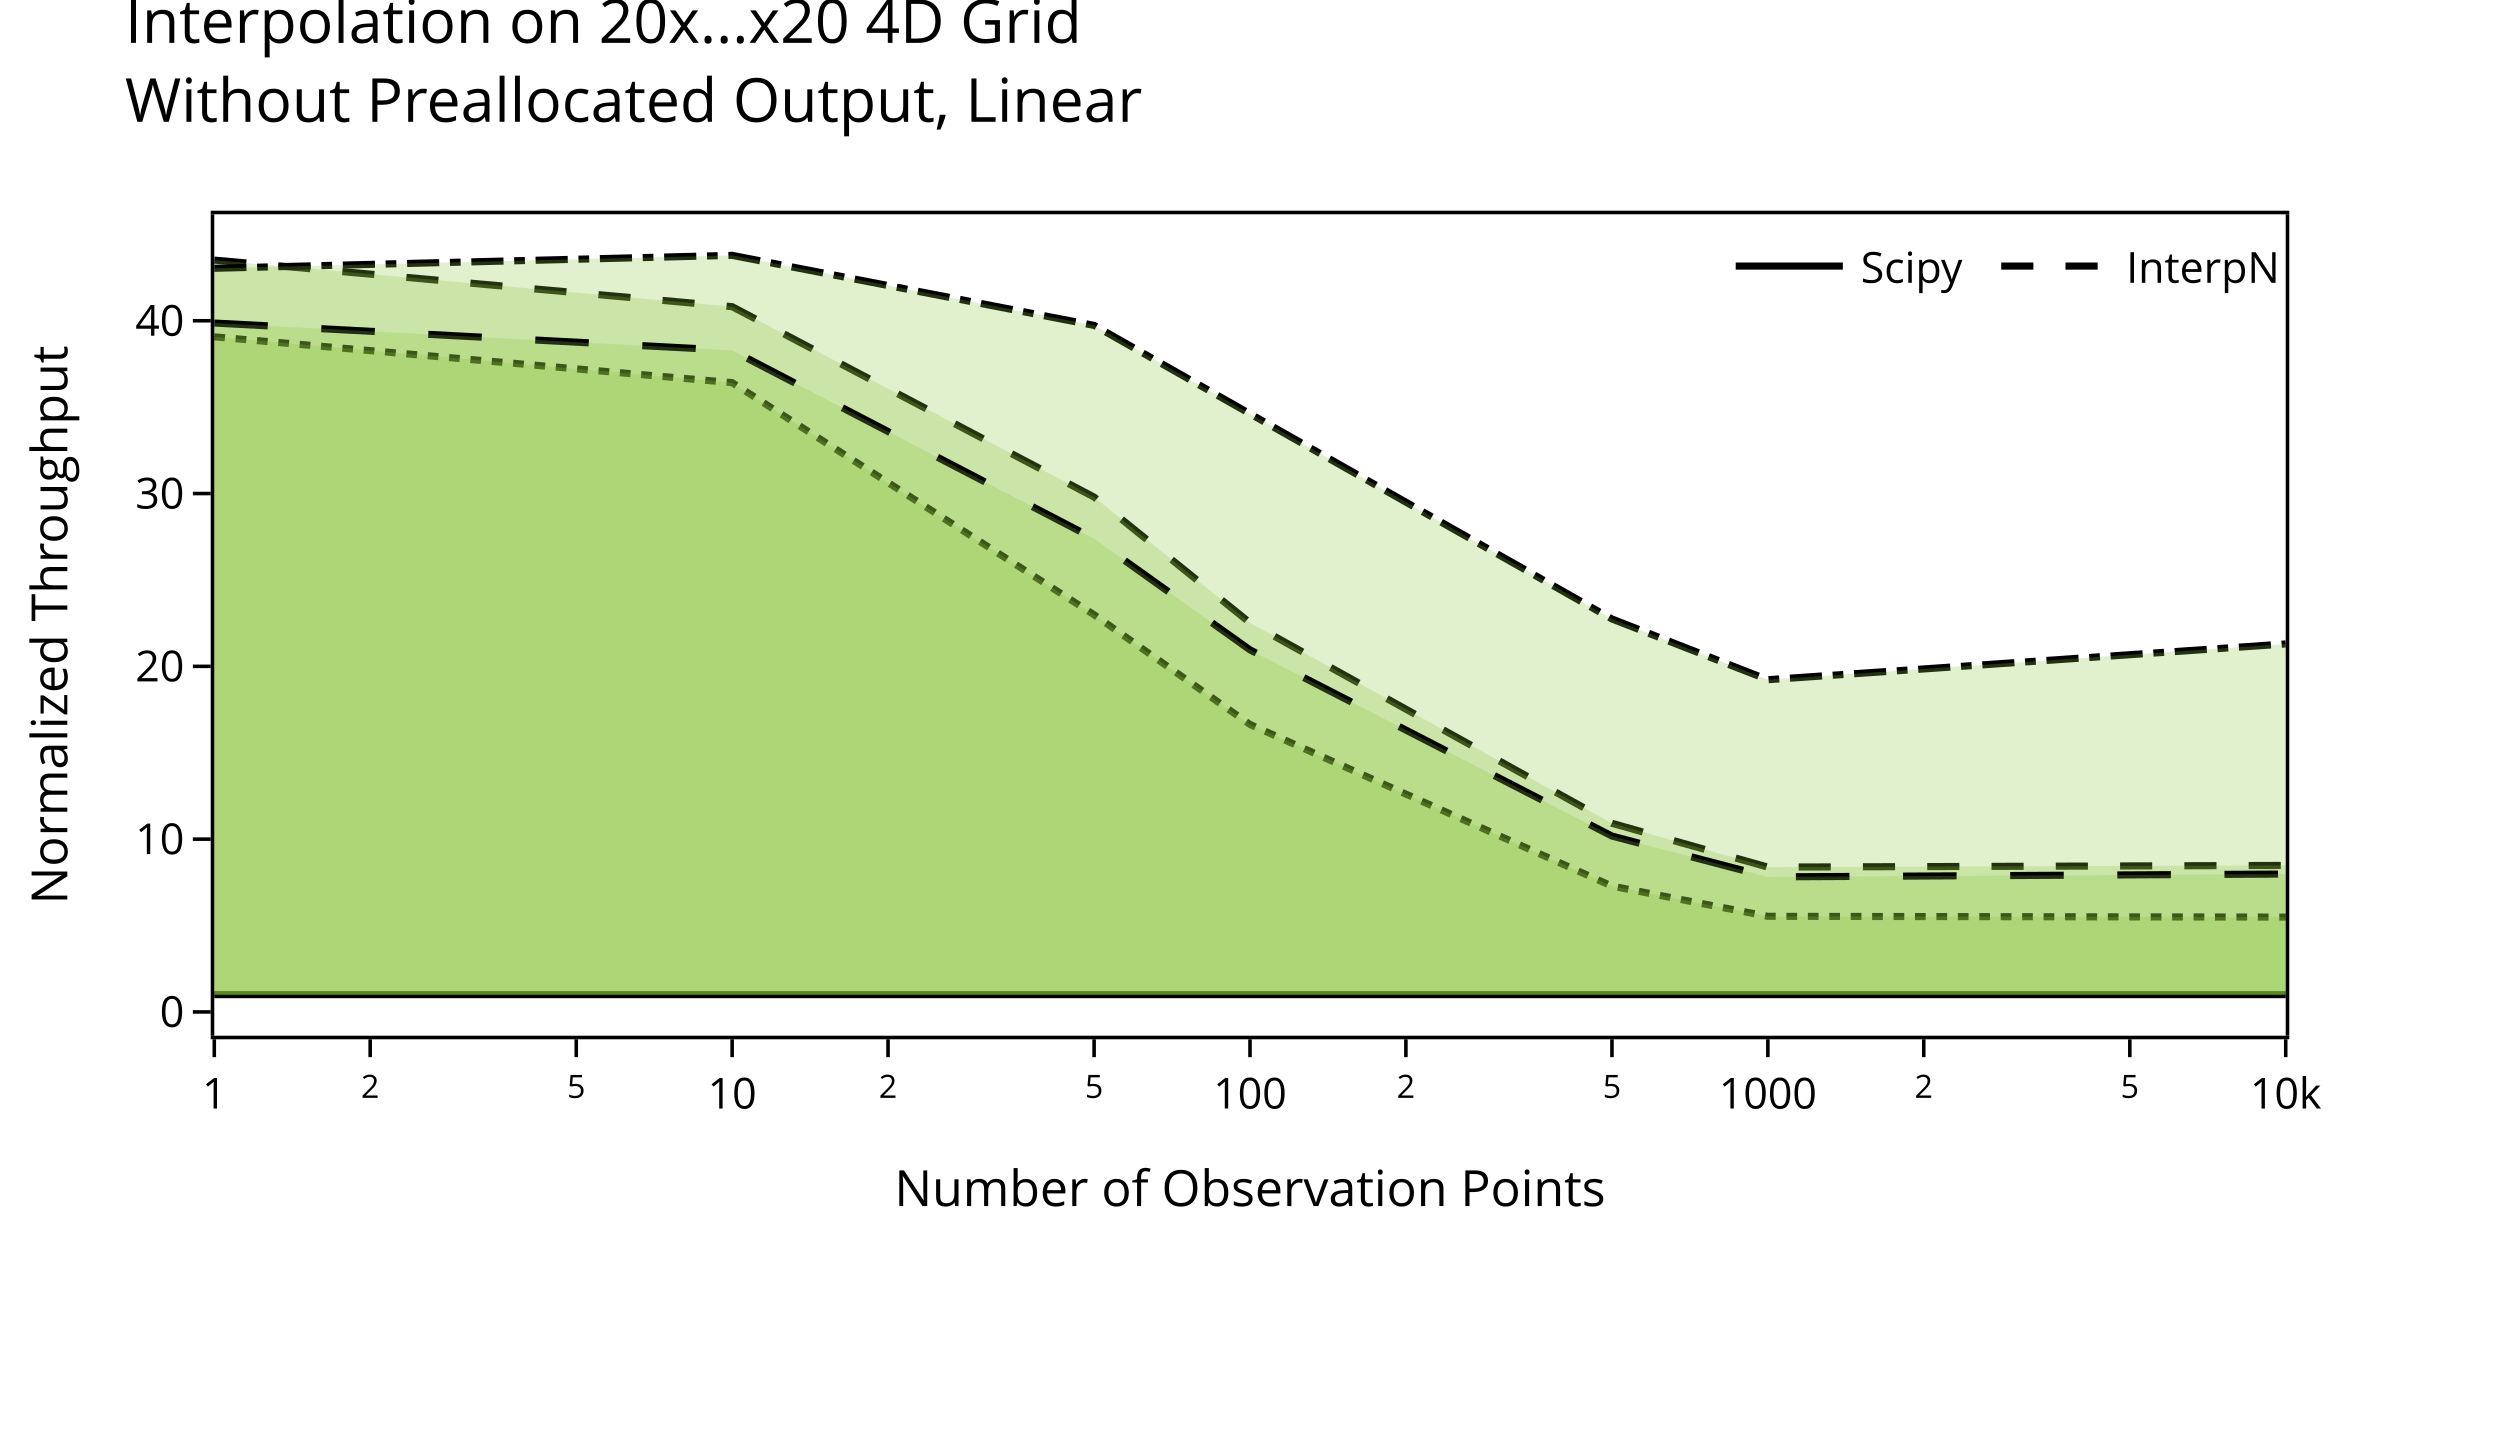
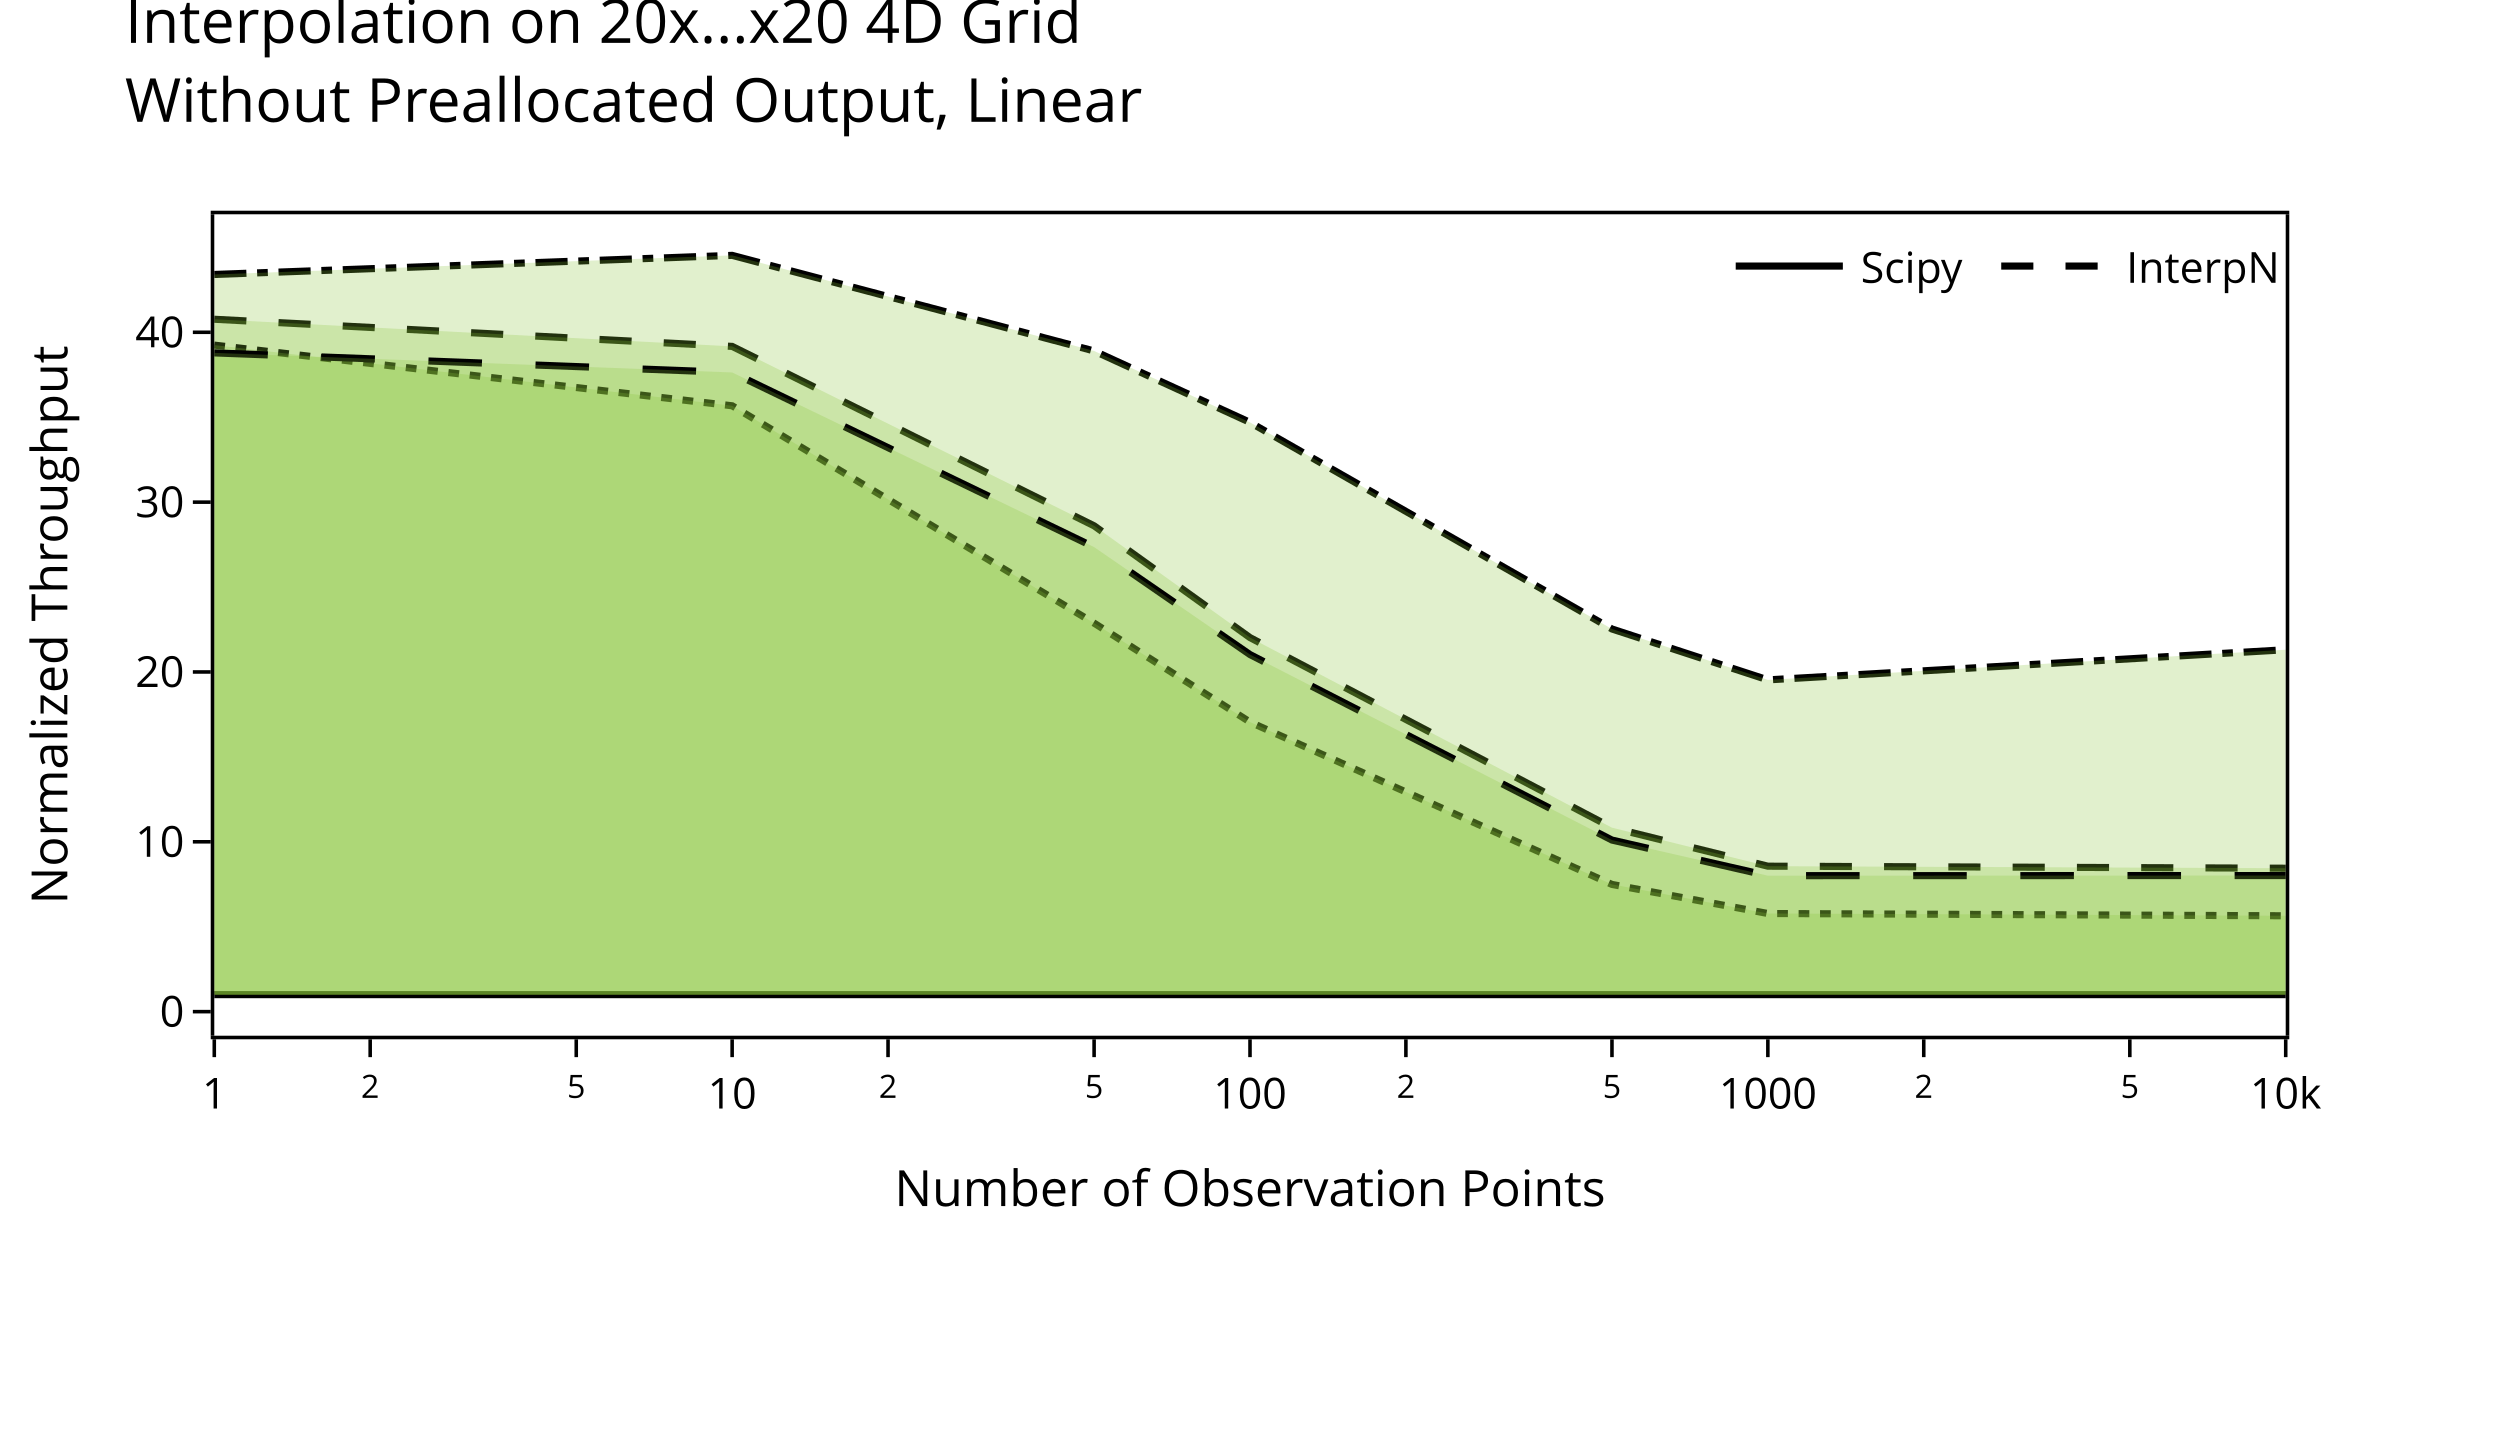
<svg xmlns="http://www.w3.org/2000/svg" class="main-svg" width="700" height="400" style="" viewBox="0 0 700 400">
  <rect x="0" y="0" width="700" height="400" style="fill: rgb(0, 0, 0); fill-opacity: 0;" />
-   <defs id="defs-442d50">
+   <defs id="defs-c72ba1">
    <g class="clips">
-       <clipPath id="clip442d50xyplot" class="plotclip">
+       <clipPath id="clipc72ba1xyplot" class="plotclip">
        <rect width="580" height="230" />
      </clipPath>
-       <clipPath class="axesclip" id="clip442d50x">
+       <clipPath class="axesclip" id="clipc72ba1x">
        <rect x="60" y="0" width="580" height="400" />
      </clipPath>
-       <clipPath class="axesclip" id="clip442d50y">
+       <clipPath class="axesclip" id="clipc72ba1y">
        <rect x="0" y="60" width="700" height="230" />
      </clipPath>
-       <clipPath class="axesclip" id="clip442d50xy">
+       <clipPath class="axesclip" id="clipc72ba1xy">
        <rect x="60" y="60" width="580" height="230" />
      </clipPath>
    </g>
    <g class="gradients" />
    <g class="patterns" />
  </defs>
  <g class="bglayer">
    <rect class="bg" x="60" y="60" width="580" height="230" style="fill: rgb(0, 0, 0); fill-opacity: 0; stroke-width: 0;" />
  </g>
  <g class="layer-below">
    <g class="imagelayer" />
    <g class="shapelayer" />
  </g>
  <g class="cartesianlayer">
    <g class="subplot xy">
      <g class="layer-subplot">
        <g class="shapelayer" />
        <g class="imagelayer" />
      </g>
      <g class="minor-gridlayer">
        <g class="x" />
        <g class="y" />
      </g>
      <g class="gridlayer">
        <g class="x" />
        <g class="y" />
      </g>
      <g class="zerolinelayer" />
      <g class="layer-between">
        <g class="shapelayer" />
        <g class="imagelayer" />
      </g>
      <path class="xlines-below" />
      <path class="ylines-below" />
      <g class="overlines-below" />
      <g class="xaxislayer-below" />
      <g class="yaxislayer-below" />
      <g class="overaxes-below" />
      <g class="overplot">
-         <g class="xy" transform="translate(60,60)" clip-path="url(#clip442d50xyplot)">
+         <g class="xy" transform="translate(60,60)" clip-path="url(#clipc72ba1xyplot)">
          <g class="scatterlayer mlayer">
-             <g class="trace scatter trace634b5a" style="stroke-miterlimit: 2; opacity: 1;">
+             <g class="trace scatter trace11b482" style="stroke-miterlimit: 2; opacity: 1;">
              <g class="fills" />
              <g class="errorbars" />
              <g class="lines">
                <path class="js-line" d="M0,218.5L580,218.5" style="vector-effect: none; fill: none; stroke: rgb(0, 0, 0); stroke-opacity: 1; stroke-width: 2px; opacity: 1;" />
              </g>
              <g class="points" />
              <g class="text" />
            </g>
-             <g class="trace scatter tracee83e26" style="stroke-miterlimit: 2; opacity: 1;">
-               <g class="fills" />
-               <g class="errorbars" />
-               <g class="lines">
-                 <path class="js-line" d="M0,12.83L145,25.87L246.35,79.19L290,114.39L391.35,170.53L435,182.79L580,182.32" style="vector-effect: none; fill: none; stroke: rgb(0, 0, 0); stroke-opacity: 1; stroke-dasharray: 9px, 9px; stroke-width: 2px; opacity: 1;" />
-               </g>
-               <g class="points" />
-               <g class="text" />
-             </g>
-             <g class="trace scatter trace6f3f7a" style="stroke-miterlimit: 2; opacity: 1;">
+             <g class="trace scatter tracec8a41d" style="stroke-miterlimit: 2; opacity: 1;">
+               <g class="fills" />
+               <g class="errorbars" />
+               <g class="lines">
+                 <path class="js-line" d="M0,29.39L145,36.99L246.35,87.23L290,118.53L391.35,171.75L435,182.53L580,183.1" style="vector-effect: none; fill: none; stroke: rgb(0, 0, 0); stroke-opacity: 1; stroke-dasharray: 9px, 9px; stroke-width: 2px; opacity: 1;" />
+               </g>
+               <g class="points" />
+               <g class="text" />
+             </g>
+             <g class="trace scatter trace226386" style="stroke-miterlimit: 2; opacity: 1;">
              <g class="fills">
                <g>
-                   <path class="js-fill" d="M0,12.83L145,25.87L246.35,79.19L290,114.39L391.35,170.53L435,182.79L580,182.32L580,218.5L435,218.5L0,218.5Z" style="fill: rgb(139, 196, 59); fill-opacity: 0.25; stroke-width: 0;" />
+                   <path class="js-fill" d="M0,29.39L145,36.99L246.35,87.23L290,118.53L391.35,171.75L435,182.53L580,183.1L580,218.5L435,218.5L0,218.5Z" style="fill: rgb(139, 196, 59); fill-opacity: 0.25; stroke-width: 0;" />
                </g>
              </g>
              <g class="errorbars" />
              <g class="lines">
-                 <path class="js-line" d="M0,12.83L145,25.87L246.35,79.19L290,114.39L391.35,170.53L435,182.79L580,182.32L580,218.5L435,218.5L0,218.5" style="vector-effect: none; fill: none; stroke: rgb(0, 204, 150); stroke-opacity: 1; stroke-width: 0px; opacity: 1;" />
-               </g>
-               <g class="points" />
-               <g class="text" />
-             </g>
-             <g class="trace scatter trace95caed" style="stroke-miterlimit: 2; opacity: 1;">
-               <g class="fills" />
-               <g class="errorbars" />
-               <g class="lines">
-                 <path class="js-line" d="M0,34.31L145,47.14L246.35,112.14L290,142.85L391.35,188.12L435,196.57L580,196.79" style="vector-effect: none; fill: none; stroke: rgb(0, 0, 0); stroke-opacity: 1; stroke-dasharray: 3px, 3px; stroke-width: 2px; opacity: 1;" />
-               </g>
-               <g class="points" />
-               <g class="text" />
-             </g>
-             <g class="trace scatter tracef957f0" style="stroke-miterlimit: 2; opacity: 1;">
+                 <path class="js-line" d="M0,29.39L145,36.99L246.35,87.23L290,118.53L391.35,171.75L435,182.53L580,183.1L580,218.5L435,218.5L0,218.5" style="vector-effect: none; fill: none; stroke: rgb(0, 204, 150); stroke-opacity: 1; stroke-width: 0px; opacity: 1;" />
+               </g>
+               <g class="points" />
+               <g class="text" />
+             </g>
+             <g class="trace scatter trace4badf0" style="stroke-miterlimit: 2; opacity: 1;">
+               <g class="fills" />
+               <g class="errorbars" />
+               <g class="lines">
+                 <path class="js-line" d="M0,36.63L145,53.62L246.35,114.48L290,142.18L391.35,187.64L435,195.78L580,196.42" style="vector-effect: none; fill: none; stroke: rgb(0, 0, 0); stroke-opacity: 1; stroke-dasharray: 3px, 3px; stroke-width: 2px; opacity: 1;" />
+               </g>
+               <g class="points" />
+               <g class="text" />
+             </g>
+             <g class="trace scatter trace23647c" style="stroke-miterlimit: 2; opacity: 1;">
              <g class="fills">
                <g>
-                   <path class="js-fill" d="M0,34.31L145,47.14L246.35,112.14L290,142.85L391.35,188.12L435,196.57L580,196.79L580,218.5L435,218.5L0,218.5Z" style="fill: rgb(139, 196, 59); fill-opacity: 0.25; stroke-width: 0;" />
+                   <path class="js-fill" d="M0,36.63L145,53.62L246.35,114.48L290,142.18L391.35,187.64L435,195.78L580,196.42L580,218.5L435,218.5L0,218.5Z" style="fill: rgb(139, 196, 59); fill-opacity: 0.25; stroke-width: 0;" />
                </g>
              </g>
              <g class="errorbars" />
              <g class="lines">
-                 <path class="js-line" d="M0,34.31L145,47.14L246.35,112.14L290,142.85L391.35,188.12L435,196.57L580,196.79L580,218.5L435,218.5L0,218.5" style="vector-effect: none; fill: none; stroke: rgb(255, 161, 90); stroke-opacity: 1; stroke-width: 0px; opacity: 1;" />
-               </g>
-               <g class="points" />
-               <g class="text" />
-             </g>
-             <g class="trace scatter trace0ebb29" style="stroke-miterlimit: 2; opacity: 1;">
-               <g class="fills" />
-               <g class="errorbars" />
-               <g class="lines">
-                 <path class="js-line" d="M0,15.12L145,11.5L246.35,31.11L391.35,113.32L435,130.32L580,120.3" style="vector-effect: none; fill: none; stroke: rgb(0, 0, 0); stroke-opacity: 1; stroke-dasharray: 9px, 3px, 3px, 3px; stroke-width: 2px; opacity: 1;" />
-               </g>
-               <g class="points" />
-               <g class="text" />
-             </g>
-             <g class="trace scatter traceb94f04" style="stroke-miterlimit: 2; opacity: 1;">
+                 <path class="js-line" d="M0,36.63L145,53.62L246.35,114.48L290,142.18L391.35,187.64L435,195.78L580,196.42L580,218.5L435,218.5L0,218.5" style="vector-effect: none; fill: none; stroke: rgb(255, 161, 90); stroke-opacity: 1; stroke-width: 0px; opacity: 1;" />
+               </g>
+               <g class="points" />
+               <g class="text" />
+             </g>
+             <g class="trace scatter trace3d3f26" style="stroke-miterlimit: 2; opacity: 1;">
+               <g class="fills" />
+               <g class="errorbars" />
+               <g class="lines">
+                 <path class="js-line" d="M0,16.85L145,11.5L246.35,38.27L290,58.27L391.35,116.12L435,130.37L580,121.92" style="vector-effect: none; fill: none; stroke: rgb(0, 0, 0); stroke-opacity: 1; stroke-dasharray: 9px, 3px, 3px, 3px; stroke-width: 2px; opacity: 1;" />
+               </g>
+               <g class="points" />
+               <g class="text" />
+             </g>
+             <g class="trace scatter trace1b7dbb" style="stroke-miterlimit: 2; opacity: 1;">
              <g class="fills">
                <g>
-                   <path class="js-fill" d="M0,15.12L145,11.5L246.35,31.11L391.35,113.32L435,130.32L580,120.3L580,218.5L0,218.5Z" style="fill: rgb(139, 196, 59); fill-opacity: 0.25; stroke-width: 0;" />
+                   <path class="js-fill" d="M0,16.85L145,11.5L246.35,38.27L290,58.27L391.35,116.12L435,130.37L580,121.92L580,218.5L435,218.5L0,218.5Z" style="fill: rgb(139, 196, 59); fill-opacity: 0.25; stroke-width: 0;" />
                </g>
              </g>
              <g class="errorbars" />
              <g class="lines">
-                 <path class="js-line" d="M0,15.12L145,11.5L246.35,31.11L391.35,113.32L435,130.32L580,120.3L580,218.5L0,218.5" style="vector-effect: none; fill: none; stroke: rgb(255, 102, 146); stroke-opacity: 1; stroke-width: 0px; opacity: 1;" />
-               </g>
-               <g class="points" />
-               <g class="text" />
-             </g>
-             <g class="trace scatter trace7b056f" style="stroke-miterlimit: 2; opacity: 1;">
-               <g class="fills" />
-               <g class="errorbars" />
-               <g class="lines">
-                 <path class="js-line" d="M0,30.45L145,38.12L246.35,90.84L290,121.97L391.35,174.1L435,185.53L580,184.73" style="vector-effect: none; fill: none; stroke: rgb(0, 0, 0); stroke-opacity: 1; stroke-dasharray: 15px, 15px; stroke-width: 2px; opacity: 1;" />
-               </g>
-               <g class="points" />
-               <g class="text" />
-             </g>
-             <g class="trace scatter tracede197b" style="stroke-miterlimit: 2; opacity: 1;">
+                 <path class="js-line" d="M0,16.85L145,11.5L246.35,38.27L290,58.27L391.35,116.12L435,130.37L580,121.92L580,218.5L435,218.5L0,218.5" style="vector-effect: none; fill: none; stroke: rgb(255, 102, 146); stroke-opacity: 1; stroke-width: 0px; opacity: 1;" />
+               </g>
+               <g class="points" />
+               <g class="text" />
+             </g>
+             <g class="trace scatter traceffdf68" style="stroke-miterlimit: 2; opacity: 1;">
+               <g class="fills" />
+               <g class="errorbars" />
+               <g class="lines">
+                 <path class="js-line" d="M0,38.81L145,44.29L246.35,93.19L290,123.28L391.35,175.22L435,185.19L580,185.15" style="vector-effect: none; fill: none; stroke: rgb(0, 0, 0); stroke-opacity: 1; stroke-dasharray: 15px, 15px; stroke-width: 2px; opacity: 1;" />
+               </g>
+               <g class="points" />
+               <g class="text" />
+             </g>
+             <g class="trace scatter trace2535ce" style="stroke-miterlimit: 2; opacity: 1;">
              <g class="fills">
                <g>
-                   <path class="js-fill" d="M0,30.45L145,38.12L246.35,90.84L290,121.97L391.35,174.1L435,185.53L580,184.73L580,218.5L435,218.5L0,218.5Z" style="fill: rgb(139, 196, 59); fill-opacity: 0.25; stroke-width: 0;" />
+                   <path class="js-fill" d="M0,38.81L145,44.29L246.35,93.19L290,123.28L391.35,175.22L435,185.19L580,185.15L580,218.5L435,218.5L0,218.5Z" style="fill: rgb(139, 196, 59); fill-opacity: 0.25; stroke-width: 0;" />
                </g>
              </g>
              <g class="errorbars" />
              <g class="lines">
-                 <path class="js-line" d="M0,30.45L145,38.12L246.35,90.84L290,121.97L391.35,174.1L435,185.53L580,184.73L580,218.5L435,218.5L0,218.5" style="vector-effect: none; fill: none; stroke: rgb(255, 151, 255); stroke-opacity: 1; stroke-width: 0px; opacity: 1;" />
+                 <path class="js-line" d="M0,38.81L145,44.29L246.35,93.19L290,123.28L391.35,175.22L435,185.19L580,185.15L580,218.5L435,218.5L0,218.5" style="vector-effect: none; fill: none; stroke: rgb(255, 151, 255); stroke-opacity: 1; stroke-width: 0px; opacity: 1;" />
              </g>
              <g class="points" />
              <g class="text" />
            </g>
          </g>
        </g>
      </g>
      <path class="xlines-above crisp" d="M59,290.5H641M59,59.5H641" style="fill: none; stroke-width: 1px; stroke: rgb(0, 0, 0); stroke-opacity: 1;" />
      <path class="ylines-above crisp" d="M59.5,60V290M640.5,60V290" style="fill: none; stroke-width: 1px; stroke: rgb(0, 0, 0); stroke-opacity: 1;" />
      <g class="overlines-above" />
      <g class="xaxislayer-above">
        <path class="xtick ticks crisp" d="M0,291v5" transform="translate(60,0)" style="stroke: rgb(0, 0, 0); stroke-opacity: 1; stroke-width: 1px;" />
        <path class="xtick ticks crisp" d="M0,291v5" transform="translate(103.65,0)" style="stroke: rgb(0, 0, 0); stroke-opacity: 1; stroke-width: 1px;" />
        <path class="xtick ticks crisp" d="M0,291v5" transform="translate(161.35,0)" style="stroke: rgb(0, 0, 0); stroke-opacity: 1; stroke-width: 1px;" />
        <path class="xtick ticks crisp" d="M0,291v5" transform="translate(205,0)" style="stroke: rgb(0, 0, 0); stroke-opacity: 1; stroke-width: 1px;" />
        <path class="xtick ticks crisp" d="M0,291v5" transform="translate(248.65,0)" style="stroke: rgb(0, 0, 0); stroke-opacity: 1; stroke-width: 1px;" />
        <path class="xtick ticks crisp" d="M0,291v5" transform="translate(306.35,0)" style="stroke: rgb(0, 0, 0); stroke-opacity: 1; stroke-width: 1px;" />
        <path class="xtick ticks crisp" d="M0,291v5" transform="translate(350,0)" style="stroke: rgb(0, 0, 0); stroke-opacity: 1; stroke-width: 1px;" />
        <path class="xtick ticks crisp" d="M0,291v5" transform="translate(393.65,0)" style="stroke: rgb(0, 0, 0); stroke-opacity: 1; stroke-width: 1px;" />
        <path class="xtick ticks crisp" d="M0,291v5" transform="translate(451.35,0)" style="stroke: rgb(0, 0, 0); stroke-opacity: 1; stroke-width: 1px;" />
        <path class="xtick ticks crisp" d="M0,291v5" transform="translate(495,0)" style="stroke: rgb(0, 0, 0); stroke-opacity: 1; stroke-width: 1px;" />
        <path class="xtick ticks crisp" d="M0,291v5" transform="translate(538.65,0)" style="stroke: rgb(0, 0, 0); stroke-opacity: 1; stroke-width: 1px;" />
        <path class="xtick ticks crisp" d="M0,291v5" transform="translate(596.35,0)" style="stroke: rgb(0, 0, 0); stroke-opacity: 1; stroke-width: 1px;" />
        <path class="xtick ticks crisp" d="M0,291v5" transform="translate(640,0)" style="stroke: rgb(0, 0, 0); stroke-opacity: 1; stroke-width: 1px;" />
        <g class="xtick">
          <text text-anchor="middle" x="0" y="310.4" transform="translate(60,0)" style="font-family: 'Open Sans', verdana, arial, sans-serif; font-size: 12px; fill: rgb(0, 0, 0); fill-opacity: 1; white-space: pre; opacity: 1;">1</text>
        </g>
        <g class="xtick">
          <text text-anchor="middle" x="0" y="307.4" style="font-family: 'Open Sans', verdana, arial, sans-serif; font-size: 9px; fill: rgb(0, 0, 0); fill-opacity: 1; white-space: pre; opacity: 1;" transform="translate(103.65,0)">2</text>
        </g>
        <g class="xtick">
          <text text-anchor="middle" x="0" y="307.4" style="font-family: 'Open Sans', verdana, arial, sans-serif; font-size: 9px; fill: rgb(0, 0, 0); fill-opacity: 1; white-space: pre; opacity: 1;" transform="translate(161.35,0)">5</text>
        </g>
        <g class="xtick">
          <text text-anchor="middle" x="0" y="310.4" style="font-family: 'Open Sans', verdana, arial, sans-serif; font-size: 12px; fill: rgb(0, 0, 0); fill-opacity: 1; white-space: pre; opacity: 1;" transform="translate(205,0)">10</text>
        </g>
        <g class="xtick">
          <text text-anchor="middle" x="0" y="307.4" style="font-family: 'Open Sans', verdana, arial, sans-serif; font-size: 9px; fill: rgb(0, 0, 0); fill-opacity: 1; white-space: pre; opacity: 1;" transform="translate(248.65,0)">2</text>
        </g>
        <g class="xtick">
          <text text-anchor="middle" x="0" y="307.4" style="font-family: 'Open Sans', verdana, arial, sans-serif; font-size: 9px; fill: rgb(0, 0, 0); fill-opacity: 1; white-space: pre; opacity: 1;" transform="translate(306.35,0)">5</text>
        </g>
        <g class="xtick">
          <text text-anchor="middle" x="0" y="310.4" style="font-family: 'Open Sans', verdana, arial, sans-serif; font-size: 12px; fill: rgb(0, 0, 0); fill-opacity: 1; white-space: pre; opacity: 1;" transform="translate(350,0)">100</text>
        </g>
        <g class="xtick">
          <text text-anchor="middle" x="0" y="307.4" style="font-family: 'Open Sans', verdana, arial, sans-serif; font-size: 9px; fill: rgb(0, 0, 0); fill-opacity: 1; white-space: pre; opacity: 1;" transform="translate(393.65,0)">2</text>
        </g>
        <g class="xtick">
          <text text-anchor="middle" x="0" y="307.4" style="font-family: 'Open Sans', verdana, arial, sans-serif; font-size: 9px; fill: rgb(0, 0, 0); fill-opacity: 1; white-space: pre; opacity: 1;" transform="translate(451.35,0)">5</text>
        </g>
        <g class="xtick">
          <text text-anchor="middle" x="0" y="310.4" style="font-family: 'Open Sans', verdana, arial, sans-serif; font-size: 12px; fill: rgb(0, 0, 0); fill-opacity: 1; white-space: pre; opacity: 1;" transform="translate(495,0)">1000</text>
        </g>
        <g class="xtick">
          <text text-anchor="middle" x="0" y="307.4" style="font-family: 'Open Sans', verdana, arial, sans-serif; font-size: 9px; fill: rgb(0, 0, 0); fill-opacity: 1; white-space: pre; opacity: 1;" transform="translate(538.65,0)">2</text>
        </g>
        <g class="xtick">
          <text text-anchor="middle" x="0" y="307.4" style="font-family: 'Open Sans', verdana, arial, sans-serif; font-size: 9px; fill: rgb(0, 0, 0); fill-opacity: 1; white-space: pre; opacity: 1;" transform="translate(596.35,0)">5</text>
        </g>
        <g class="xtick">
          <text text-anchor="middle" x="0" y="310.4" style="font-family: 'Open Sans', verdana, arial, sans-serif; font-size: 12px; fill: rgb(0, 0, 0); fill-opacity: 1; white-space: pre; opacity: 1;" transform="translate(640,0)">10k</text>
        </g>
      </g>
      <g class="yaxislayer-above">
-         <path class="ytick ticks crisp" d="M59,0h-5" transform="translate(0,283.34)" style="stroke: rgb(0, 0, 0); stroke-opacity: 1; stroke-width: 1px;" />
-         <path class="ytick ticks crisp" d="M59,0h-5" transform="translate(0,234.96)" style="stroke: rgb(0, 0, 0); stroke-opacity: 1; stroke-width: 1px;" />
-         <path class="ytick ticks crisp" d="M59,0h-5" transform="translate(0,186.58)" style="stroke: rgb(0, 0, 0); stroke-opacity: 1; stroke-width: 1px;" />
-         <path class="ytick ticks crisp" d="M59,0h-5" transform="translate(0,138.19)" style="stroke: rgb(0, 0, 0); stroke-opacity: 1; stroke-width: 1px;" />
-         <path class="ytick ticks crisp" d="M59,0h-5" transform="translate(0,89.81)" style="stroke: rgb(0, 0, 0); stroke-opacity: 1; stroke-width: 1px;" />
-         <g class="ytick">
-           <text text-anchor="end" x="51.6" y="4.2" transform="translate(0,283.34)" style="font-family: 'Open Sans', verdana, arial, sans-serif; font-size: 12px; fill: rgb(0, 0, 0); fill-opacity: 1; white-space: pre; opacity: 1;">0</text>
-         </g>
-         <g class="ytick">
-           <text text-anchor="end" x="51.6" y="4.2" style="font-family: 'Open Sans', verdana, arial, sans-serif; font-size: 12px; fill: rgb(0, 0, 0); fill-opacity: 1; white-space: pre; opacity: 1;" transform="translate(0,234.96)">10</text>
-         </g>
-         <g class="ytick">
-           <text text-anchor="end" x="51.6" y="4.2" style="font-family: 'Open Sans', verdana, arial, sans-serif; font-size: 12px; fill: rgb(0, 0, 0); fill-opacity: 1; white-space: pre; opacity: 1;" transform="translate(0,186.58)">20</text>
-         </g>
-         <g class="ytick">
-           <text text-anchor="end" x="51.6" y="4.2" style="font-family: 'Open Sans', verdana, arial, sans-serif; font-size: 12px; fill: rgb(0, 0, 0); fill-opacity: 1; white-space: pre; opacity: 1;" transform="translate(0,138.19)">30</text>
-         </g>
-         <g class="ytick">
-           <text text-anchor="end" x="51.6" y="4.2" style="font-family: 'Open Sans', verdana, arial, sans-serif; font-size: 12px; fill: rgb(0, 0, 0); fill-opacity: 1; white-space: pre; opacity: 1;" transform="translate(0,89.81)">40</text>
+         <path class="ytick ticks crisp" d="M59,0h-5" transform="translate(0,283.26)" style="stroke: rgb(0, 0, 0); stroke-opacity: 1; stroke-width: 1px;" />
+         <path class="ytick ticks crisp" d="M59,0h-5" transform="translate(0,235.7)" style="stroke: rgb(0, 0, 0); stroke-opacity: 1; stroke-width: 1px;" />
+         <path class="ytick ticks crisp" d="M59,0h-5" transform="translate(0,188.15)" style="stroke: rgb(0, 0, 0); stroke-opacity: 1; stroke-width: 1px;" />
+         <path class="ytick ticks crisp" d="M59,0h-5" transform="translate(0,140.6)" style="stroke: rgb(0, 0, 0); stroke-opacity: 1; stroke-width: 1px;" />
+         <path class="ytick ticks crisp" d="M59,0h-5" transform="translate(0,93.04)" style="stroke: rgb(0, 0, 0); stroke-opacity: 1; stroke-width: 1px;" />
+         <g class="ytick">
+           <text text-anchor="end" x="51.6" y="4.2" transform="translate(0,283.26)" style="font-family: 'Open Sans', verdana, arial, sans-serif; font-size: 12px; fill: rgb(0, 0, 0); fill-opacity: 1; white-space: pre; opacity: 1;">0</text>
+         </g>
+         <g class="ytick">
+           <text text-anchor="end" x="51.6" y="4.2" style="font-family: 'Open Sans', verdana, arial, sans-serif; font-size: 12px; fill: rgb(0, 0, 0); fill-opacity: 1; white-space: pre; opacity: 1;" transform="translate(0,235.7)">10</text>
+         </g>
+         <g class="ytick">
+           <text text-anchor="end" x="51.6" y="4.2" style="font-family: 'Open Sans', verdana, arial, sans-serif; font-size: 12px; fill: rgb(0, 0, 0); fill-opacity: 1; white-space: pre; opacity: 1;" transform="translate(0,188.15)">20</text>
+         </g>
+         <g class="ytick">
+           <text text-anchor="end" x="51.6" y="4.2" style="font-family: 'Open Sans', verdana, arial, sans-serif; font-size: 12px; fill: rgb(0, 0, 0); fill-opacity: 1; white-space: pre; opacity: 1;" transform="translate(0,140.6)">30</text>
+         </g>
+         <g class="ytick">
+           <text text-anchor="end" x="51.6" y="4.2" style="font-family: 'Open Sans', verdana, arial, sans-serif; font-size: 12px; fill: rgb(0, 0, 0); fill-opacity: 1; white-space: pre; opacity: 1;" transform="translate(0,93.04)">40</text>
        </g>
      </g>
      <g class="overaxes-above" />
    </g>
  </g>
  <g class="polarlayer" />
  <g class="smithlayer" />
  <g class="ternarylayer" />
  <g class="geolayer" />
  <g class="funnelarealayer" />
  <g class="pielayer" />
  <g class="iciclelayer" />
  <g class="treemaplayer" />
  <g class="sunburstlayer" />
  <g class="glimages" />
-   <defs id="topdefs-442d50">
+   <defs id="topdefs-c72ba1">
    <g class="clips" />
-     <clipPath id="legend442d50">
+     <clipPath id="legendc72ba1">
      <rect width="159" height="29" x="0" y="0" />
    </clipPath>
  </defs>
  <g class="layer-above">
    <g class="imagelayer" />
    <g class="shapelayer" />
  </g>
  <g class="infolayer">
    <g class="legend" pointer-events="all" transform="translate(481,60)">
      <rect class="bg" shape-rendering="crispEdges" width="159" height="29" x="0" y="0" style="stroke: rgb(68, 68, 68); stroke-opacity: 1; fill: rgb(0, 0, 0); fill-opacity: 0; stroke-width: 0px;" />
-       <g class="scrollbox" transform="" clip-path="url(#legend442d50)">
+       <g class="scrollbox" transform="" clip-path="url(#legendc72ba1)">
        <g class="groups">
          <g class="traces" transform="translate(0,14.5)" style="opacity: 1;">
            <text class="legendtext" text-anchor="start" x="40" y="4.68" style="font-family: 'Open Sans', verdana, arial, sans-serif; font-size: 12px; fill: rgb(0, 0, 0); fill-opacity: 1; white-space: pre;">Scipy</text>
            <g class="layers" style="opacity: 1;">
              <g class="legendfill" />
              <g class="legendlines">
                <path class="js-line" d="M5,0h30" style="fill: none; stroke: rgb(0, 0, 0); stroke-opacity: 1; stroke-width: 2px;" />
              </g>
              <g class="legendsymbols">
                <g class="legendpoints" />
              </g>
            </g>
            <rect class="legendtoggle" x="0" y="-9.5" width="71.844" height="19" style="fill: rgb(0, 0, 0); fill-opacity: 0;" />
          </g>
          <g class="traces" transform="translate(74.34375,14.5)" style="opacity: 1;">
            <text class="legendtext" text-anchor="start" x="40" y="4.68" style="font-family: 'Open Sans', verdana, arial, sans-serif; font-size: 12px; fill: rgb(0, 0, 0); fill-opacity: 1; white-space: pre;">InterpN</text>
            <g class="layers" style="opacity: 1;">
              <g class="legendfill" />
              <g class="legendlines">
                <path class="js-line" d="M5,0h30" style="fill: none; stroke: rgb(0, 0, 0); stroke-opacity: 1; stroke-dasharray: 9px, 9px; stroke-width: 2px;" />
              </g>
              <g class="legendsymbols">
                <g class="legendpoints" />
              </g>
            </g>
            <rect class="legendtoggle" x="0" y="-9.5" width="81.859" height="19" style="fill: rgb(0, 0, 0); fill-opacity: 0;" />
          </g>
        </g>
      </g>
      <rect class="scrollbar" rx="20" ry="3" width="0" height="0" x="0" y="0" style="fill: rgb(128, 139, 164); fill-opacity: 1;" />
    </g>
    <g class="g-gtitle">
      <text class="gtitle" x="35" y="12" text-anchor="start" dy="0.7em" style="opacity: 1; font-family: 'Open Sans', verdana, arial, sans-serif; font-size: 17px; fill: rgb(0, 0, 0); fill-opacity: 1; white-space: pre;">
        <tspan class="line" dy="0em" x="35" y="12">Interpolation on 20x...x20 4D Grid</tspan>
        <tspan class="line" dy="1.3em" x="35" y="12">Without Preallocated Output, Linear</tspan>
      </text>
    </g>
    <g class="g-xtitle">
      <text class="xtitle" x="350" y="337.706" text-anchor="middle" style="opacity: 1; font-family: 'Open Sans', verdana, arial, sans-serif; font-size: 14px; fill: rgb(0, 0, 0); fill-opacity: 1; white-space: pre;">Number of Observation Points</text>
    </g>
    <g class="g-ytitle">
      <text class="ytitle" transform="rotate(-90,18.85,175)" x="18.85" y="175" text-anchor="middle" style="opacity: 1; font-family: 'Open Sans', verdana, arial, sans-serif; font-size: 14px; fill: rgb(0, 0, 0); fill-opacity: 1; white-space: pre;">Normalized Throughput</text>
    </g>
  </g>
</svg>
